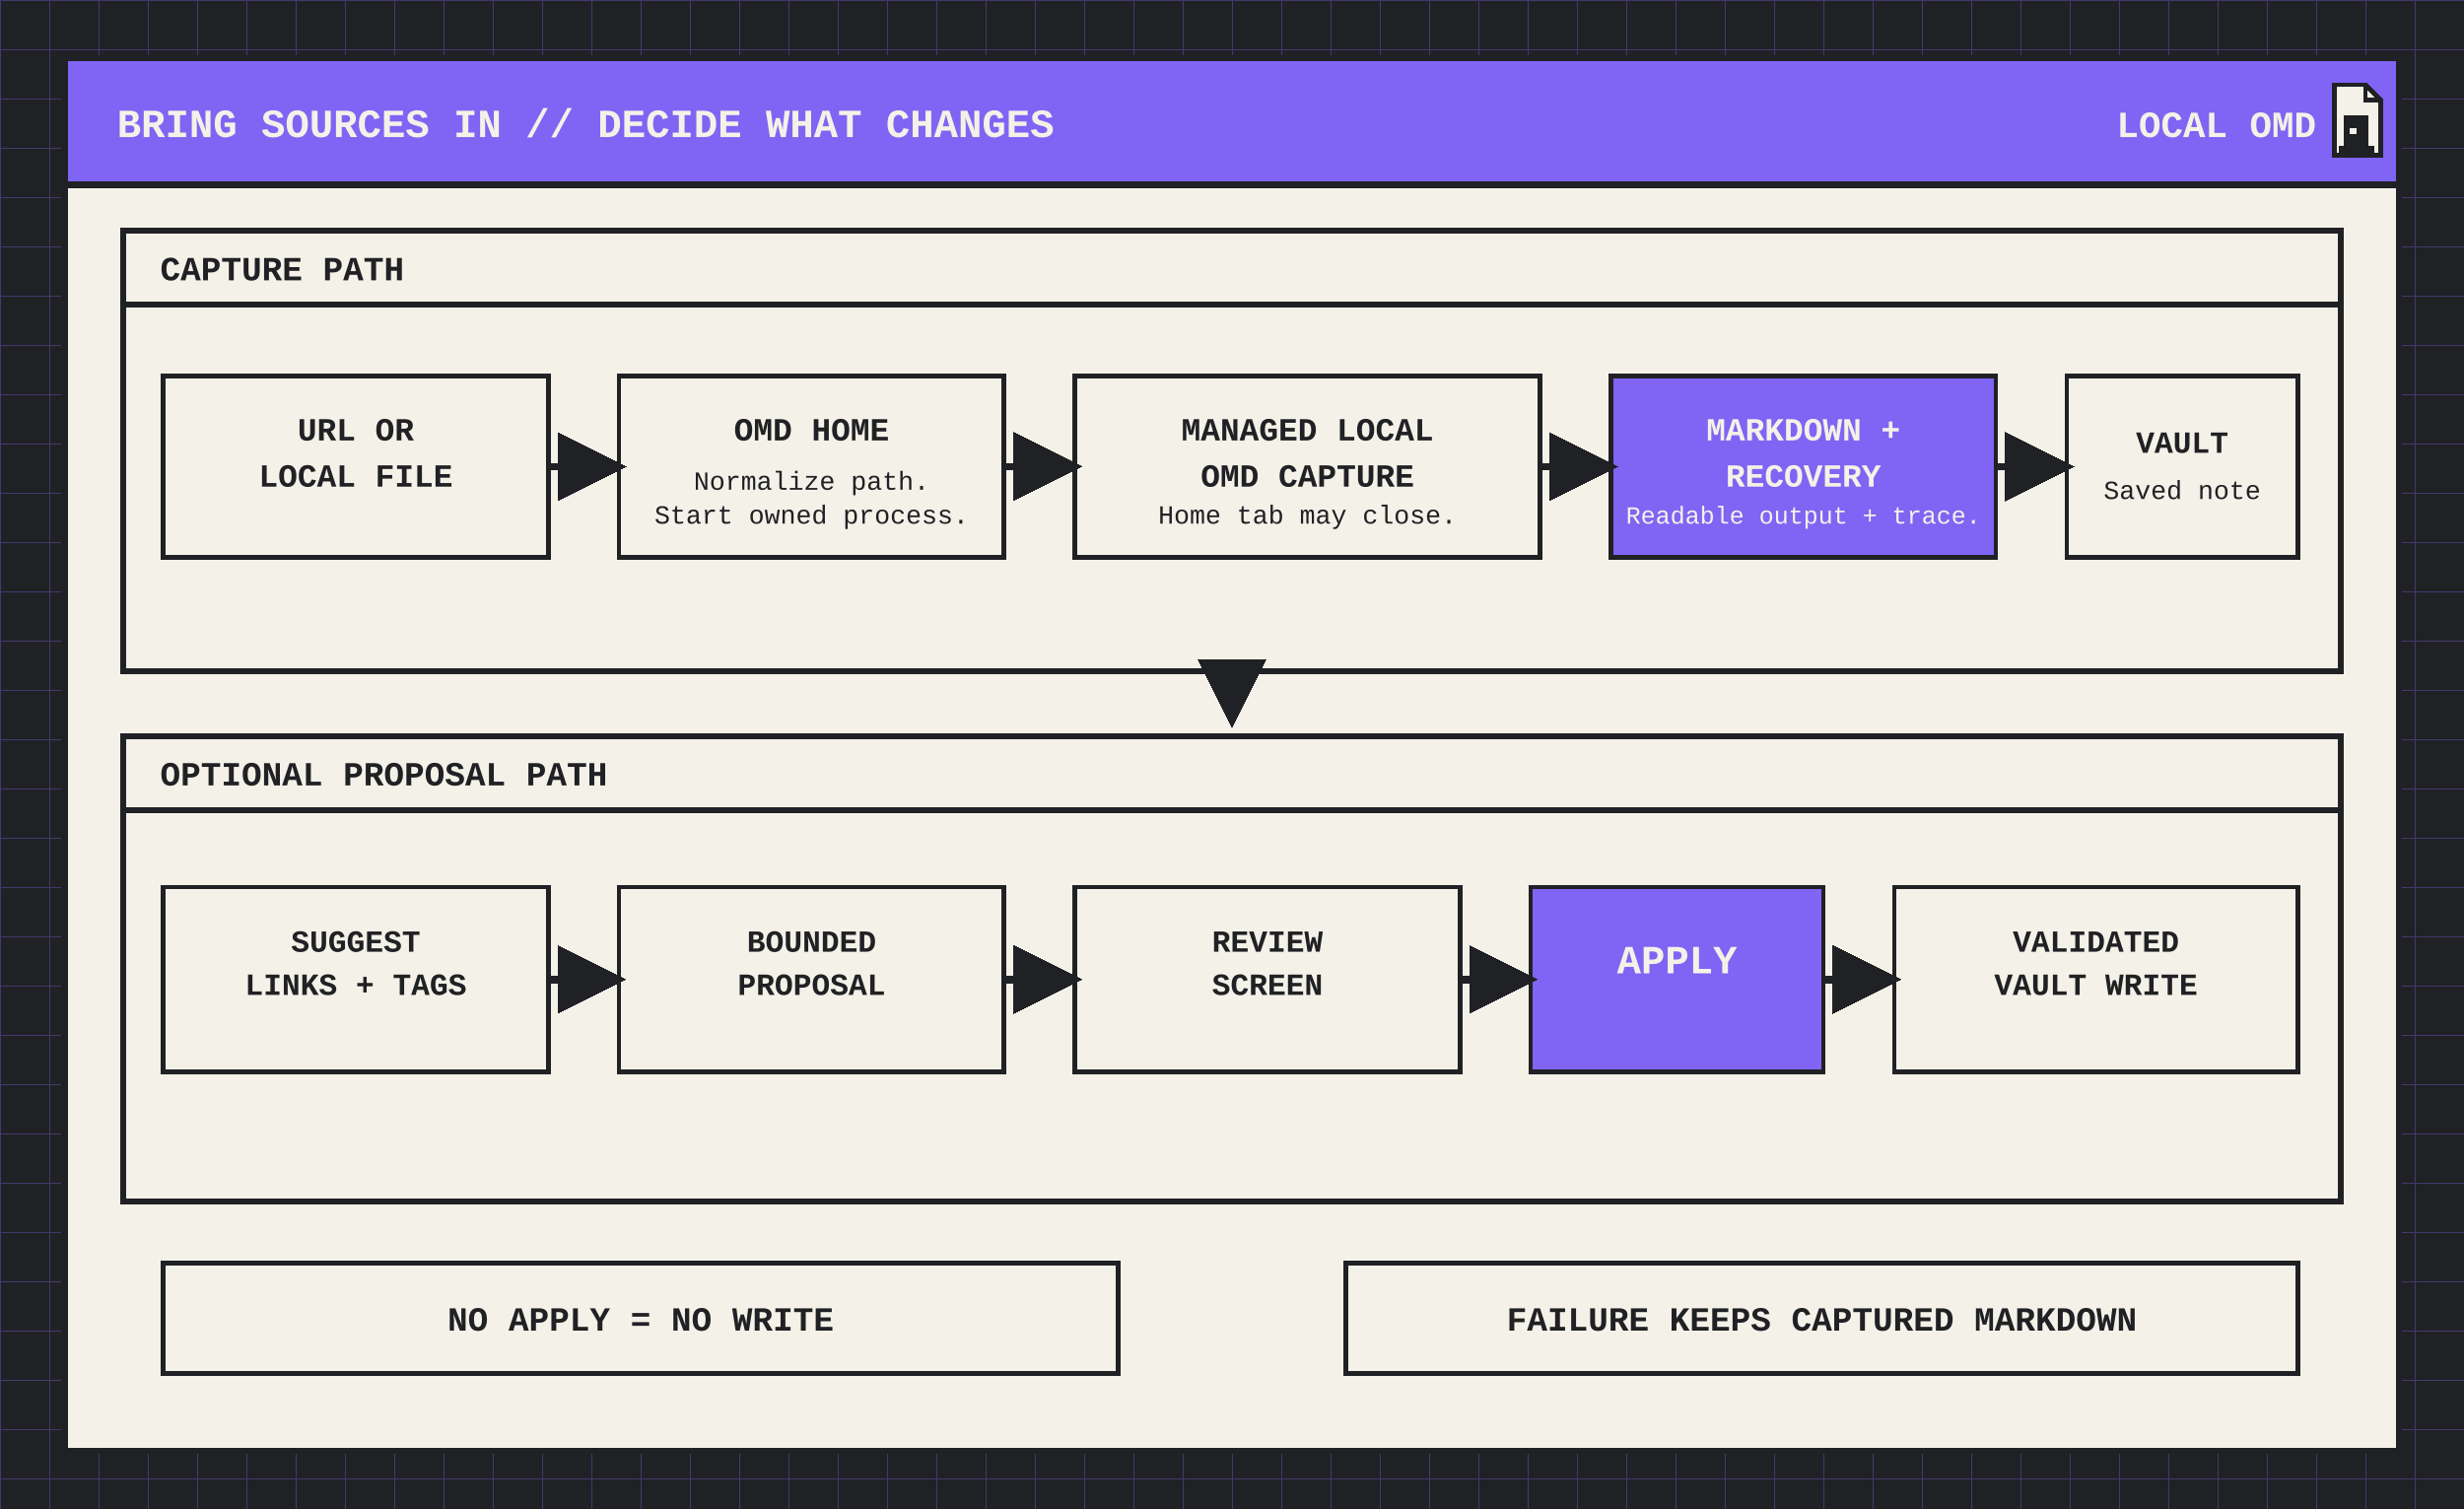
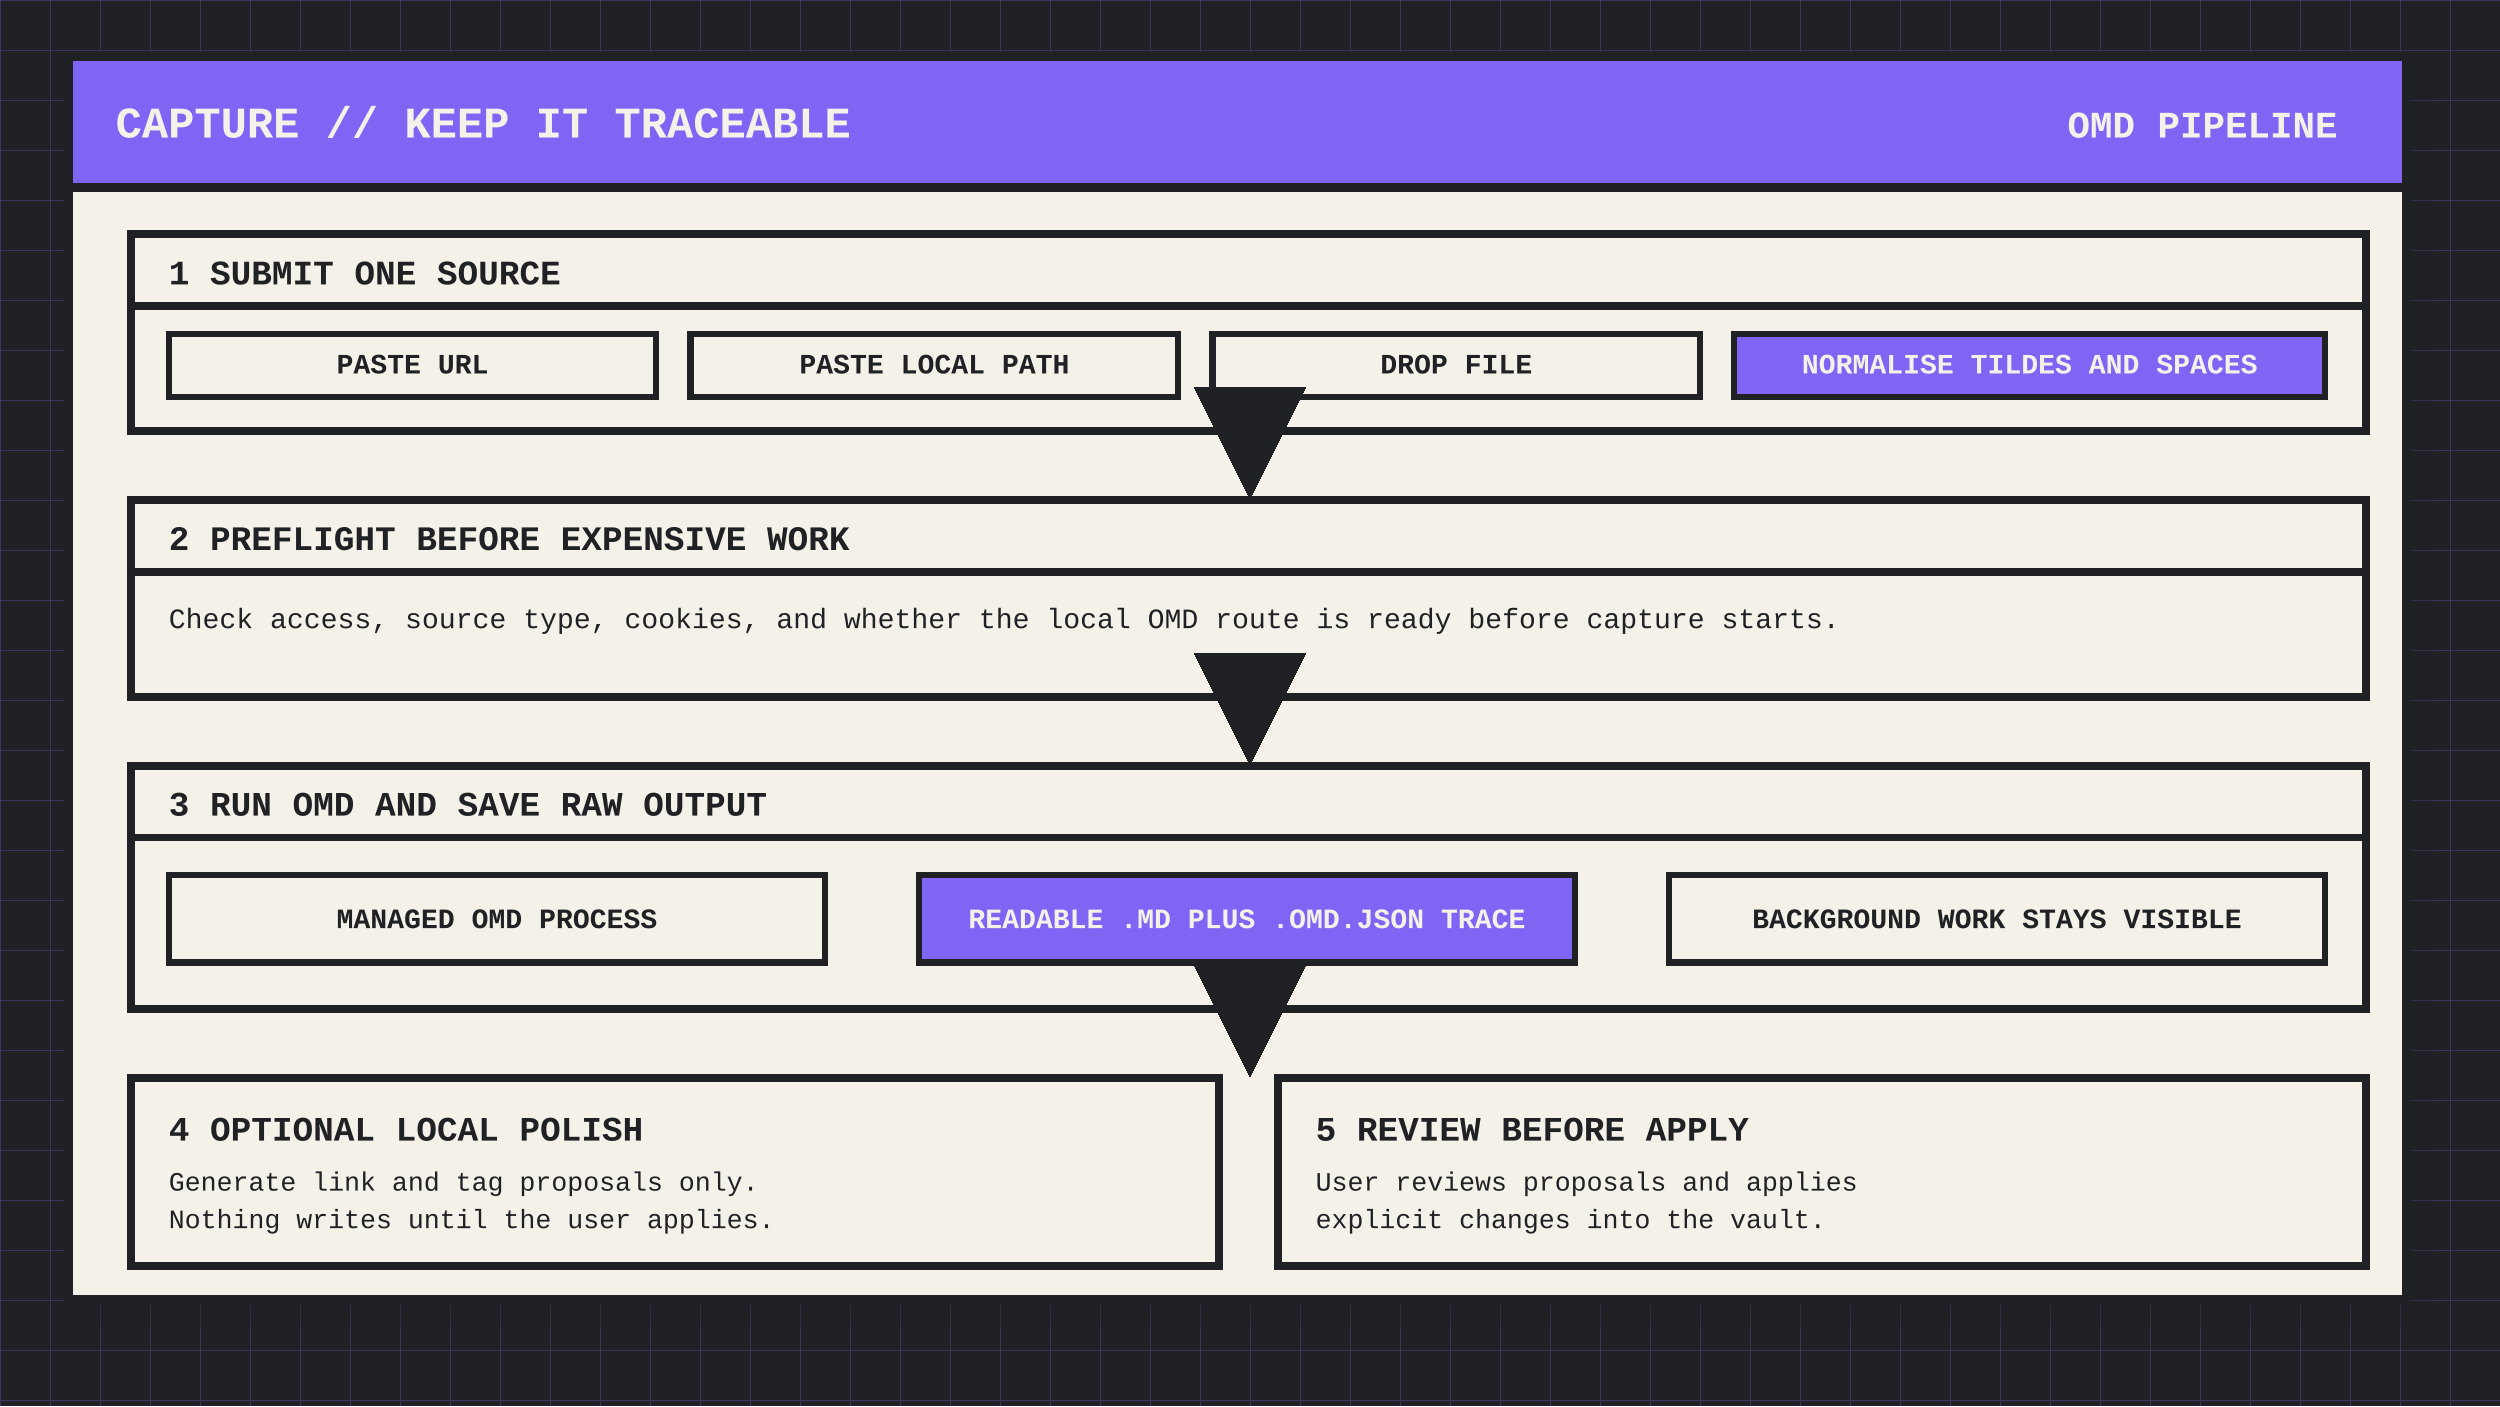
- <svg xmlns="http://www.w3.org/2000/svg" viewBox="0 0 1600 980" role="img" aria-labelledby="title desc" shape-rendering="crispEdges">
+ <svg xmlns="http://www.w3.org/2000/svg" viewBox="0 0 1600 900" role="img" aria-labelledby="title-capture desc-capture" shape-rendering="crispEdges">
  <defs>
-     <pattern id="grid" width="32" height="32" patternUnits="userSpaceOnUse">
-       <path d="M32 0H0V32" fill="none" stroke="#8064F4" stroke-width="1" opacity="0.45" />
+     <pattern id="grid-capture" width="32" height="32" patternUnits="userSpaceOnUse">
+       <path d="M32 0H0V32" fill="none" stroke="#8064F4" stroke-width="1" opacity="0.28" />
    </pattern>
-     <marker id="arrow" markerWidth="9" markerHeight="9" refX="8" refY="4.5" orient="auto" markerUnits="strokeWidth">
-       <path d="M0,0 L9,4.5 L0,9 z" fill="#202124" />
+     <marker id="arrow-capture" markerWidth="12" markerHeight="12" refX="10" refY="6" orient="auto" markerUnits="strokeWidth">
+       <path d="M0 0L12 6L0 12Z" fill="#202124" />
    </marker>
  </defs>
-   <rect width="1600" height="980" fill="#202124" />
-   <rect width="1600" height="980" fill="url(#grid)" opacity="0.8" />
-   <rect x="42" y="38" width="1516" height="904" fill="#F4F1E8" stroke="#202124" stroke-width="4" />
-   <rect x="42" y="38" width="1516" height="82" fill="#8064F4" stroke="#202124" stroke-width="4" />
-   <text x="76" y="89" font-family="Courier New, monospace" font-size="26" font-weight="700" fill="#F4F1E8">BRING SOURCES IN // DECIDE WHAT CHANGES</text>
-   <text x="1504" y="89" text-anchor="end" font-family="Courier New, monospace" font-size="24" font-weight="700" fill="#F4F1E8">LOCAL OMD</text>
-   <path d="M1516 55H1536L1546 65V101H1516Z" fill="#F4F1E8" stroke="#202124" stroke-width="3" />
-   <path d="M1536 55V65H1546" fill="none" stroke="#202124" stroke-width="3" />
-   <path d="M1522 95V75H1538V95H1542V99H1519V95Z" fill="#202124" />
-   <rect x="1526" y="83" width="4" height="4" fill="#F4F1E8" />
-   <rect x="80" y="150" width="1440" height="286" fill="#F4F1E8" stroke="#202124" stroke-width="4" />
-   <rect x="80" y="150" width="1440" height="48" fill="#F4F1E8" stroke="#202124" stroke-width="4" />
-   <text x="104" y="182" font-family="Courier New, monospace" font-size="22" font-weight="700" fill="#202124">CAPTURE PATH</text>
-   <rect x="106" y="244" width="250" height="118" fill="#F4F1E8" stroke="#202124" stroke-width="3" />
-   <rect x="402" y="244" width="250" height="118" fill="#F4F1E8" stroke="#202124" stroke-width="3" />
-   <rect x="698" y="244" width="302" height="118" fill="#F4F1E8" stroke="#202124" stroke-width="3" />
-   <rect x="1046" y="244" width="250" height="118" fill="#8064F4" stroke="#202124" stroke-width="3" />
-   <rect x="1342" y="244" width="150" height="118" fill="#F4F1E8" stroke="#202124" stroke-width="3" />
-   <text x="231" y="286" text-anchor="middle" font-family="Courier New, monospace" font-size="21" font-weight="700" fill="#202124">URL OR</text>
-   <text x="231" y="316" text-anchor="middle" font-family="Courier New, monospace" font-size="21" font-weight="700" fill="#202124">LOCAL FILE</text>
-   <text x="527" y="286" text-anchor="middle" font-family="Courier New, monospace" font-size="21" font-weight="700" fill="#202124">OMD HOME</text>
-   <text x="527" y="318" text-anchor="middle" font-family="Courier New, monospace" font-size="17" fill="#202124">Normalize path.</text>
-   <text x="527" y="340" text-anchor="middle" font-family="Courier New, monospace" font-size="17" fill="#202124">Start owned process.</text>
-   <text x="849" y="286" text-anchor="middle" font-family="Courier New, monospace" font-size="21" font-weight="700" fill="#202124">MANAGED LOCAL</text>
-   <text x="849" y="316" text-anchor="middle" font-family="Courier New, monospace" font-size="21" font-weight="700" fill="#202124">OMD CAPTURE</text>
-   <text x="849" y="340" text-anchor="middle" font-family="Courier New, monospace" font-size="17" fill="#202124">Home tab may close.</text>
-   <text x="1171" y="286" text-anchor="middle" font-family="Courier New, monospace" font-size="21" font-weight="700" fill="#F4F1E8">MARKDOWN +</text>
-   <text x="1171" y="316" text-anchor="middle" font-family="Courier New, monospace" font-size="21" font-weight="700" fill="#F4F1E8">RECOVERY</text>
-   <text x="1171" y="340" text-anchor="middle" font-family="Courier New, monospace" font-size="16" fill="#F4F1E8">Readable output + trace.</text>
-   <text x="1417" y="294" text-anchor="middle" font-family="Courier New, monospace" font-size="20" font-weight="700" fill="#202124">VAULT</text>
-   <text x="1417" y="324" text-anchor="middle" font-family="Courier New, monospace" font-size="17" fill="#202124">Saved note</text>
-   <line x1="356" y1="303" x2="402" y2="303" stroke="#202124" stroke-width="5" marker-end="url(#arrow)" />
-   <line x1="652" y1="303" x2="698" y2="303" stroke="#202124" stroke-width="5" marker-end="url(#arrow)" />
-   <line x1="1000" y1="303" x2="1046" y2="303" stroke="#202124" stroke-width="5" marker-end="url(#arrow)" />
-   <line x1="1296" y1="303" x2="1342" y2="303" stroke="#202124" stroke-width="5" marker-end="url(#arrow)" />
-   <line x1="800" y1="436" x2="800" y2="468" stroke="#202124" stroke-width="5" marker-end="url(#arrow)" />
-   <rect x="80" y="478" width="1440" height="302" fill="#F4F1E8" stroke="#202124" stroke-width="4" />
-   <rect x="80" y="478" width="1440" height="48" fill="#F4F1E8" stroke="#202124" stroke-width="4" />
-   <text x="104" y="510" font-family="Courier New, monospace" font-size="22" font-weight="700" fill="#202124">OPTIONAL PROPOSAL PATH</text>
-   <rect x="106" y="576" width="250" height="120" fill="#F4F1E8" stroke="#202124" stroke-width="3" />
-   <rect x="402" y="576" width="250" height="120" fill="#F4F1E8" stroke="#202124" stroke-width="3" />
-   <rect x="698" y="576" width="250" height="120" fill="#F4F1E8" stroke="#202124" stroke-width="3" />
-   <rect x="994" y="576" width="190" height="120" fill="#8064F4" stroke="#202124" stroke-width="3" />
-   <rect x="1230" y="576" width="262" height="120" fill="#F4F1E8" stroke="#202124" stroke-width="3" />
-   <text x="231" y="618" text-anchor="middle" font-family="Courier New, monospace" font-size="20" font-weight="700" fill="#202124">SUGGEST</text>
-   <text x="231" y="646" text-anchor="middle" font-family="Courier New, monospace" font-size="20" font-weight="700" fill="#202124">LINKS + TAGS</text>
-   <text x="527" y="618" text-anchor="middle" font-family="Courier New, monospace" font-size="20" font-weight="700" fill="#202124">BOUNDED</text>
-   <text x="527" y="646" text-anchor="middle" font-family="Courier New, monospace" font-size="20" font-weight="700" fill="#202124">PROPOSAL</text>
-   <text x="823" y="618" text-anchor="middle" font-family="Courier New, monospace" font-size="20" font-weight="700" fill="#202124">REVIEW</text>
-   <text x="823" y="646" text-anchor="middle" font-family="Courier New, monospace" font-size="20" font-weight="700" fill="#202124">SCREEN</text>
-   <text x="1089" y="632" text-anchor="middle" font-family="Courier New, monospace" font-size="26" font-weight="700" fill="#F4F1E8">APPLY</text>
-   <text x="1361" y="618" text-anchor="middle" font-family="Courier New, monospace" font-size="20" font-weight="700" fill="#202124">VALIDATED</text>
-   <text x="1361" y="646" text-anchor="middle" font-family="Courier New, monospace" font-size="20" font-weight="700" fill="#202124">VAULT WRITE</text>
-   <line x1="356" y1="636" x2="402" y2="636" stroke="#202124" stroke-width="5" marker-end="url(#arrow)" />
-   <line x1="652" y1="636" x2="698" y2="636" stroke="#202124" stroke-width="5" marker-end="url(#arrow)" />
-   <line x1="948" y1="636" x2="994" y2="636" stroke="#202124" stroke-width="5" marker-end="url(#arrow)" />
-   <line x1="1184" y1="636" x2="1230" y2="636" stroke="#202124" stroke-width="5" marker-end="url(#arrow)" />
-   <rect x="106" y="820" width="620" height="72" fill="#F4F1E8" stroke="#202124" stroke-width="3" />
-   <rect x="874" y="820" width="618" height="72" fill="#F4F1E8" stroke="#202124" stroke-width="3" />
-   <text x="416" y="864" text-anchor="middle" font-family="Courier New, monospace" font-size="22" font-weight="700" fill="#202124">NO APPLY = NO WRITE</text>
-   <text x="1183" y="864" text-anchor="middle" font-family="Courier New, monospace" font-size="22" font-weight="700" fill="#202124">FAILURE KEEPS CAPTURED MARKDOWN</text>
+   <rect width="1600" height="900" fill="#202124" />
+   <rect width="1600" height="900" fill="url(#grid-capture)" />
+   <rect x="62" y="52" width="1496" height="796" fill="#202124" opacity="0.34" />
+   <rect x="44" y="36" width="1496" height="796" fill="#F4F1E8" stroke="#202124" stroke-width="6" />
+   <rect x="44" y="36" width="1496" height="84" fill="#8064F4" stroke="#202124" stroke-width="6" />
+   <text x="74" y="88" font-family="Courier New, monospace" font-size="28" font-weight="700" fill="#F4F1E8">CAPTURE // KEEP IT TRACEABLE</text>
+   <text x="1496" y="88" text-anchor="end" font-family="Courier New, monospace" font-size="24" font-weight="700" fill="#F4F1E8">OMD PIPELINE</text>
+   <rect x="84" y="150" width="1430" height="126" fill="#F4F1E8" stroke="#202124" stroke-width="5" />
+   <rect x="84" y="150" width="1430" height="46" fill="#F4F1E8" stroke="#202124" stroke-width="5" />
+   <text x="108" y="182" font-family="Courier New, monospace" font-size="22" font-weight="700" fill="#202124">1  SUBMIT ONE SOURCE</text>
+   <rect x="108" y="214" width="312" height="40" fill="#F4F1E8" stroke="#202124" stroke-width="4" />
+   <rect x="442" y="214" width="312" height="40" fill="#F4F1E8" stroke="#202124" stroke-width="4" />
+   <rect x="776" y="214" width="312" height="40" fill="#F4F1E8" stroke="#202124" stroke-width="4" />
+   <rect x="1110" y="214" width="378" height="40" fill="#8064F4" stroke="#202124" stroke-width="4" />
+   <text x="264" y="239" text-anchor="middle" font-family="Courier New, monospace" font-size="18" font-weight="700" fill="#202124">PASTE URL</text>
+   <text x="598" y="239" text-anchor="middle" font-family="Courier New, monospace" font-size="18" font-weight="700" fill="#202124">PASTE LOCAL PATH</text>
+   <text x="932" y="239" text-anchor="middle" font-family="Courier New, monospace" font-size="18" font-weight="700" fill="#202124">DROP FILE</text>
+   <text x="1299" y="239" text-anchor="middle" font-family="Courier New, monospace" font-size="18" font-weight="700" fill="#F4F1E8">NORMALISE TILDES AND SPACES</text>
+   <line x1="800" y1="276" x2="800" y2="308" stroke="#202124" stroke-width="6" marker-end="url(#arrow-capture)" />
+   <rect x="84" y="320" width="1430" height="126" fill="#F4F1E8" stroke="#202124" stroke-width="5" />
+   <rect x="84" y="320" width="1430" height="46" fill="#F4F1E8" stroke="#202124" stroke-width="5" />
+   <text x="108" y="352" font-family="Courier New, monospace" font-size="22" font-weight="700" fill="#202124">2  PREFLIGHT BEFORE EXPENSIVE WORK</text>
+   <text x="108" y="402" font-family="Courier New, monospace" font-size="18" fill="#202124">Check access, source type, cookies, and whether the local OMD route is ready before capture starts.</text>
+   <line x1="800" y1="446" x2="800" y2="478" stroke="#202124" stroke-width="6" marker-end="url(#arrow-capture)" />
+   <rect x="84" y="490" width="1430" height="156" fill="#F4F1E8" stroke="#202124" stroke-width="5" />
+   <rect x="84" y="490" width="1430" height="46" fill="#F4F1E8" stroke="#202124" stroke-width="5" />
+   <text x="108" y="522" font-family="Courier New, monospace" font-size="22" font-weight="700" fill="#202124">3  RUN OMD AND SAVE RAW OUTPUT</text>
+   <rect x="108" y="560" width="420" height="56" fill="#F4F1E8" stroke="#202124" stroke-width="4" />
+   <rect x="588" y="560" width="420" height="56" fill="#8064F4" stroke="#202124" stroke-width="4" />
+   <rect x="1068" y="560" width="420" height="56" fill="#F4F1E8" stroke="#202124" stroke-width="4" />
+   <text x="318" y="594" text-anchor="middle" font-family="Courier New, monospace" font-size="18" font-weight="700" fill="#202124">MANAGED OMD PROCESS</text>
+   <text x="798" y="594" text-anchor="middle" font-family="Courier New, monospace" font-size="18" font-weight="700" fill="#F4F1E8">READABLE .MD PLUS .OMD.JSON TRACE</text>
+   <text x="1278" y="594" text-anchor="middle" font-family="Courier New, monospace" font-size="18" font-weight="700" fill="#202124">BACKGROUND WORK STAYS VISIBLE</text>
+   <line x1="800" y1="646" x2="800" y2="678" stroke="#202124" stroke-width="6" marker-end="url(#arrow-capture)" />
+   <rect x="84" y="690" width="696" height="120" fill="#F4F1E8" stroke="#202124" stroke-width="5" />
+   <rect x="818" y="690" width="696" height="120" fill="#F4F1E8" stroke="#202124" stroke-width="5" />
+   <text x="108" y="730" font-family="Courier New, monospace" font-size="22" font-weight="700" fill="#202124">4  OPTIONAL LOCAL POLISH</text>
+   <text x="108" y="762" font-family="Courier New, monospace" font-size="17" fill="#202124">Generate link and tag proposals only.</text>
+   <text x="108" y="786" font-family="Courier New, monospace" font-size="17" fill="#202124">Nothing writes until the user applies.</text>
+   <text x="842" y="730" font-family="Courier New, monospace" font-size="22" font-weight="700" fill="#202124">5  REVIEW BEFORE APPLY</text>
+   <text x="842" y="762" font-family="Courier New, monospace" font-size="17" fill="#202124">User reviews proposals and applies</text>
+   <text x="842" y="786" font-family="Courier New, monospace" font-size="17" fill="#202124">explicit changes into the vault.</text>
</svg>
